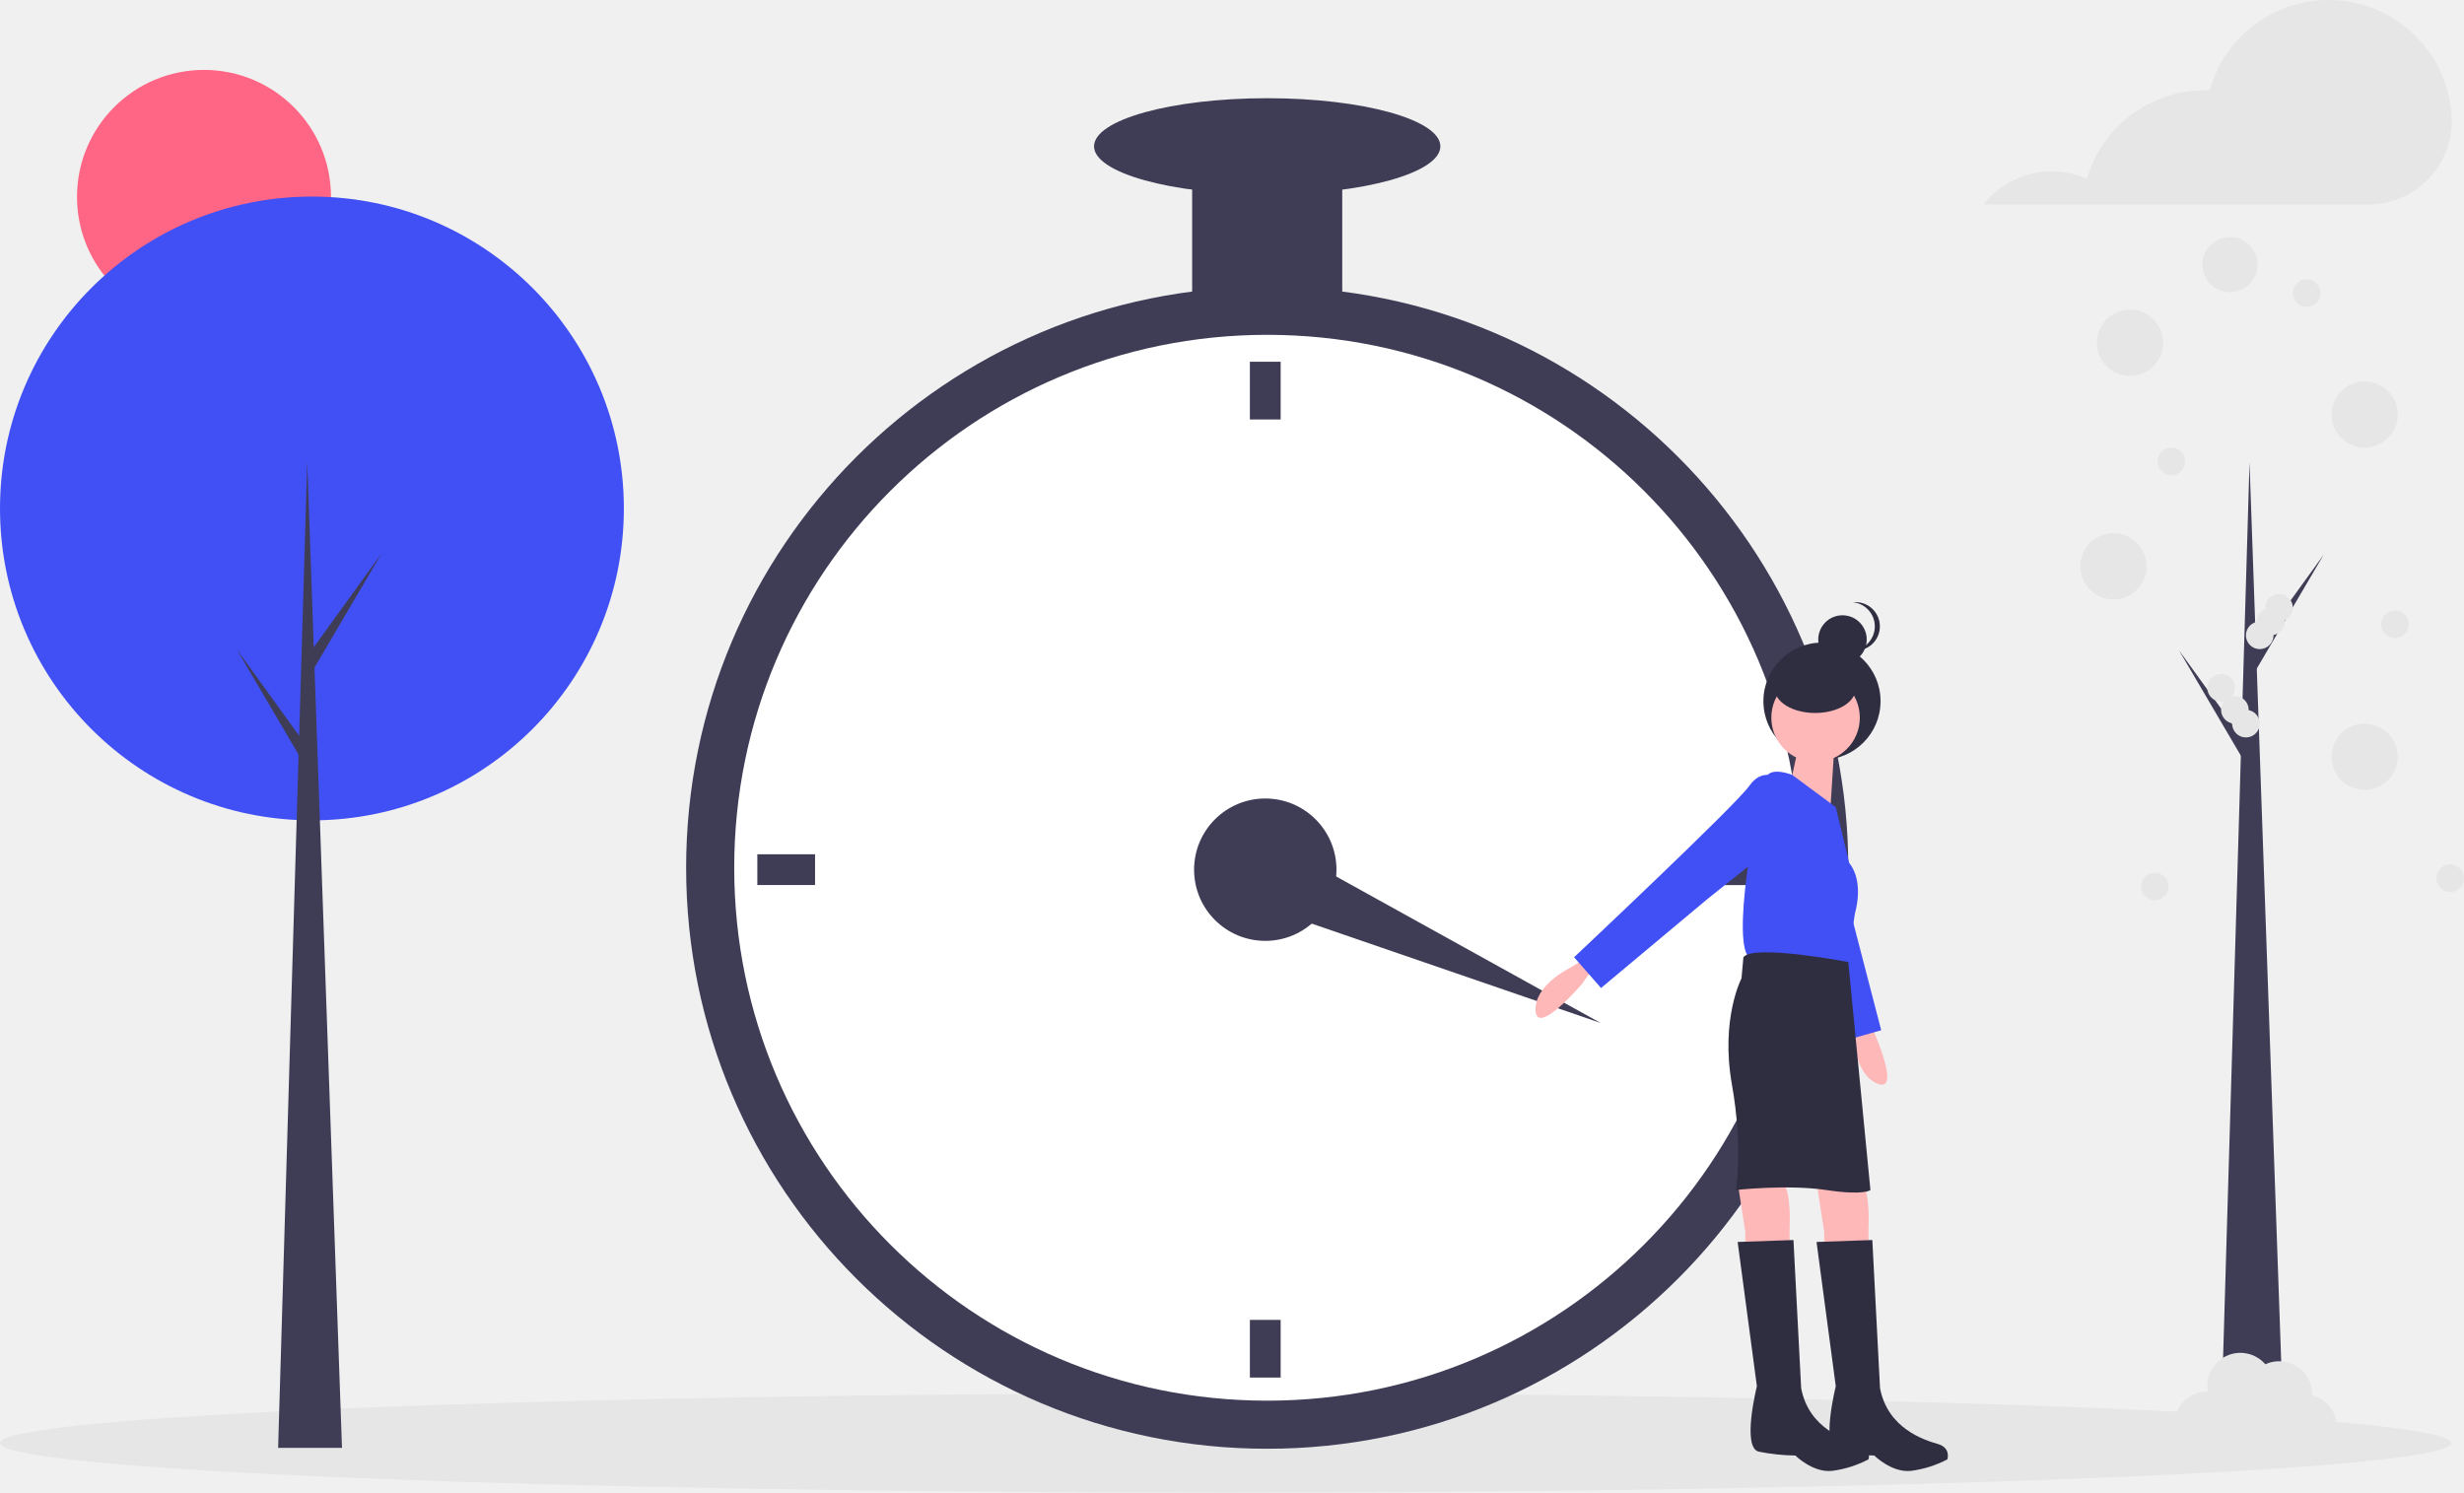
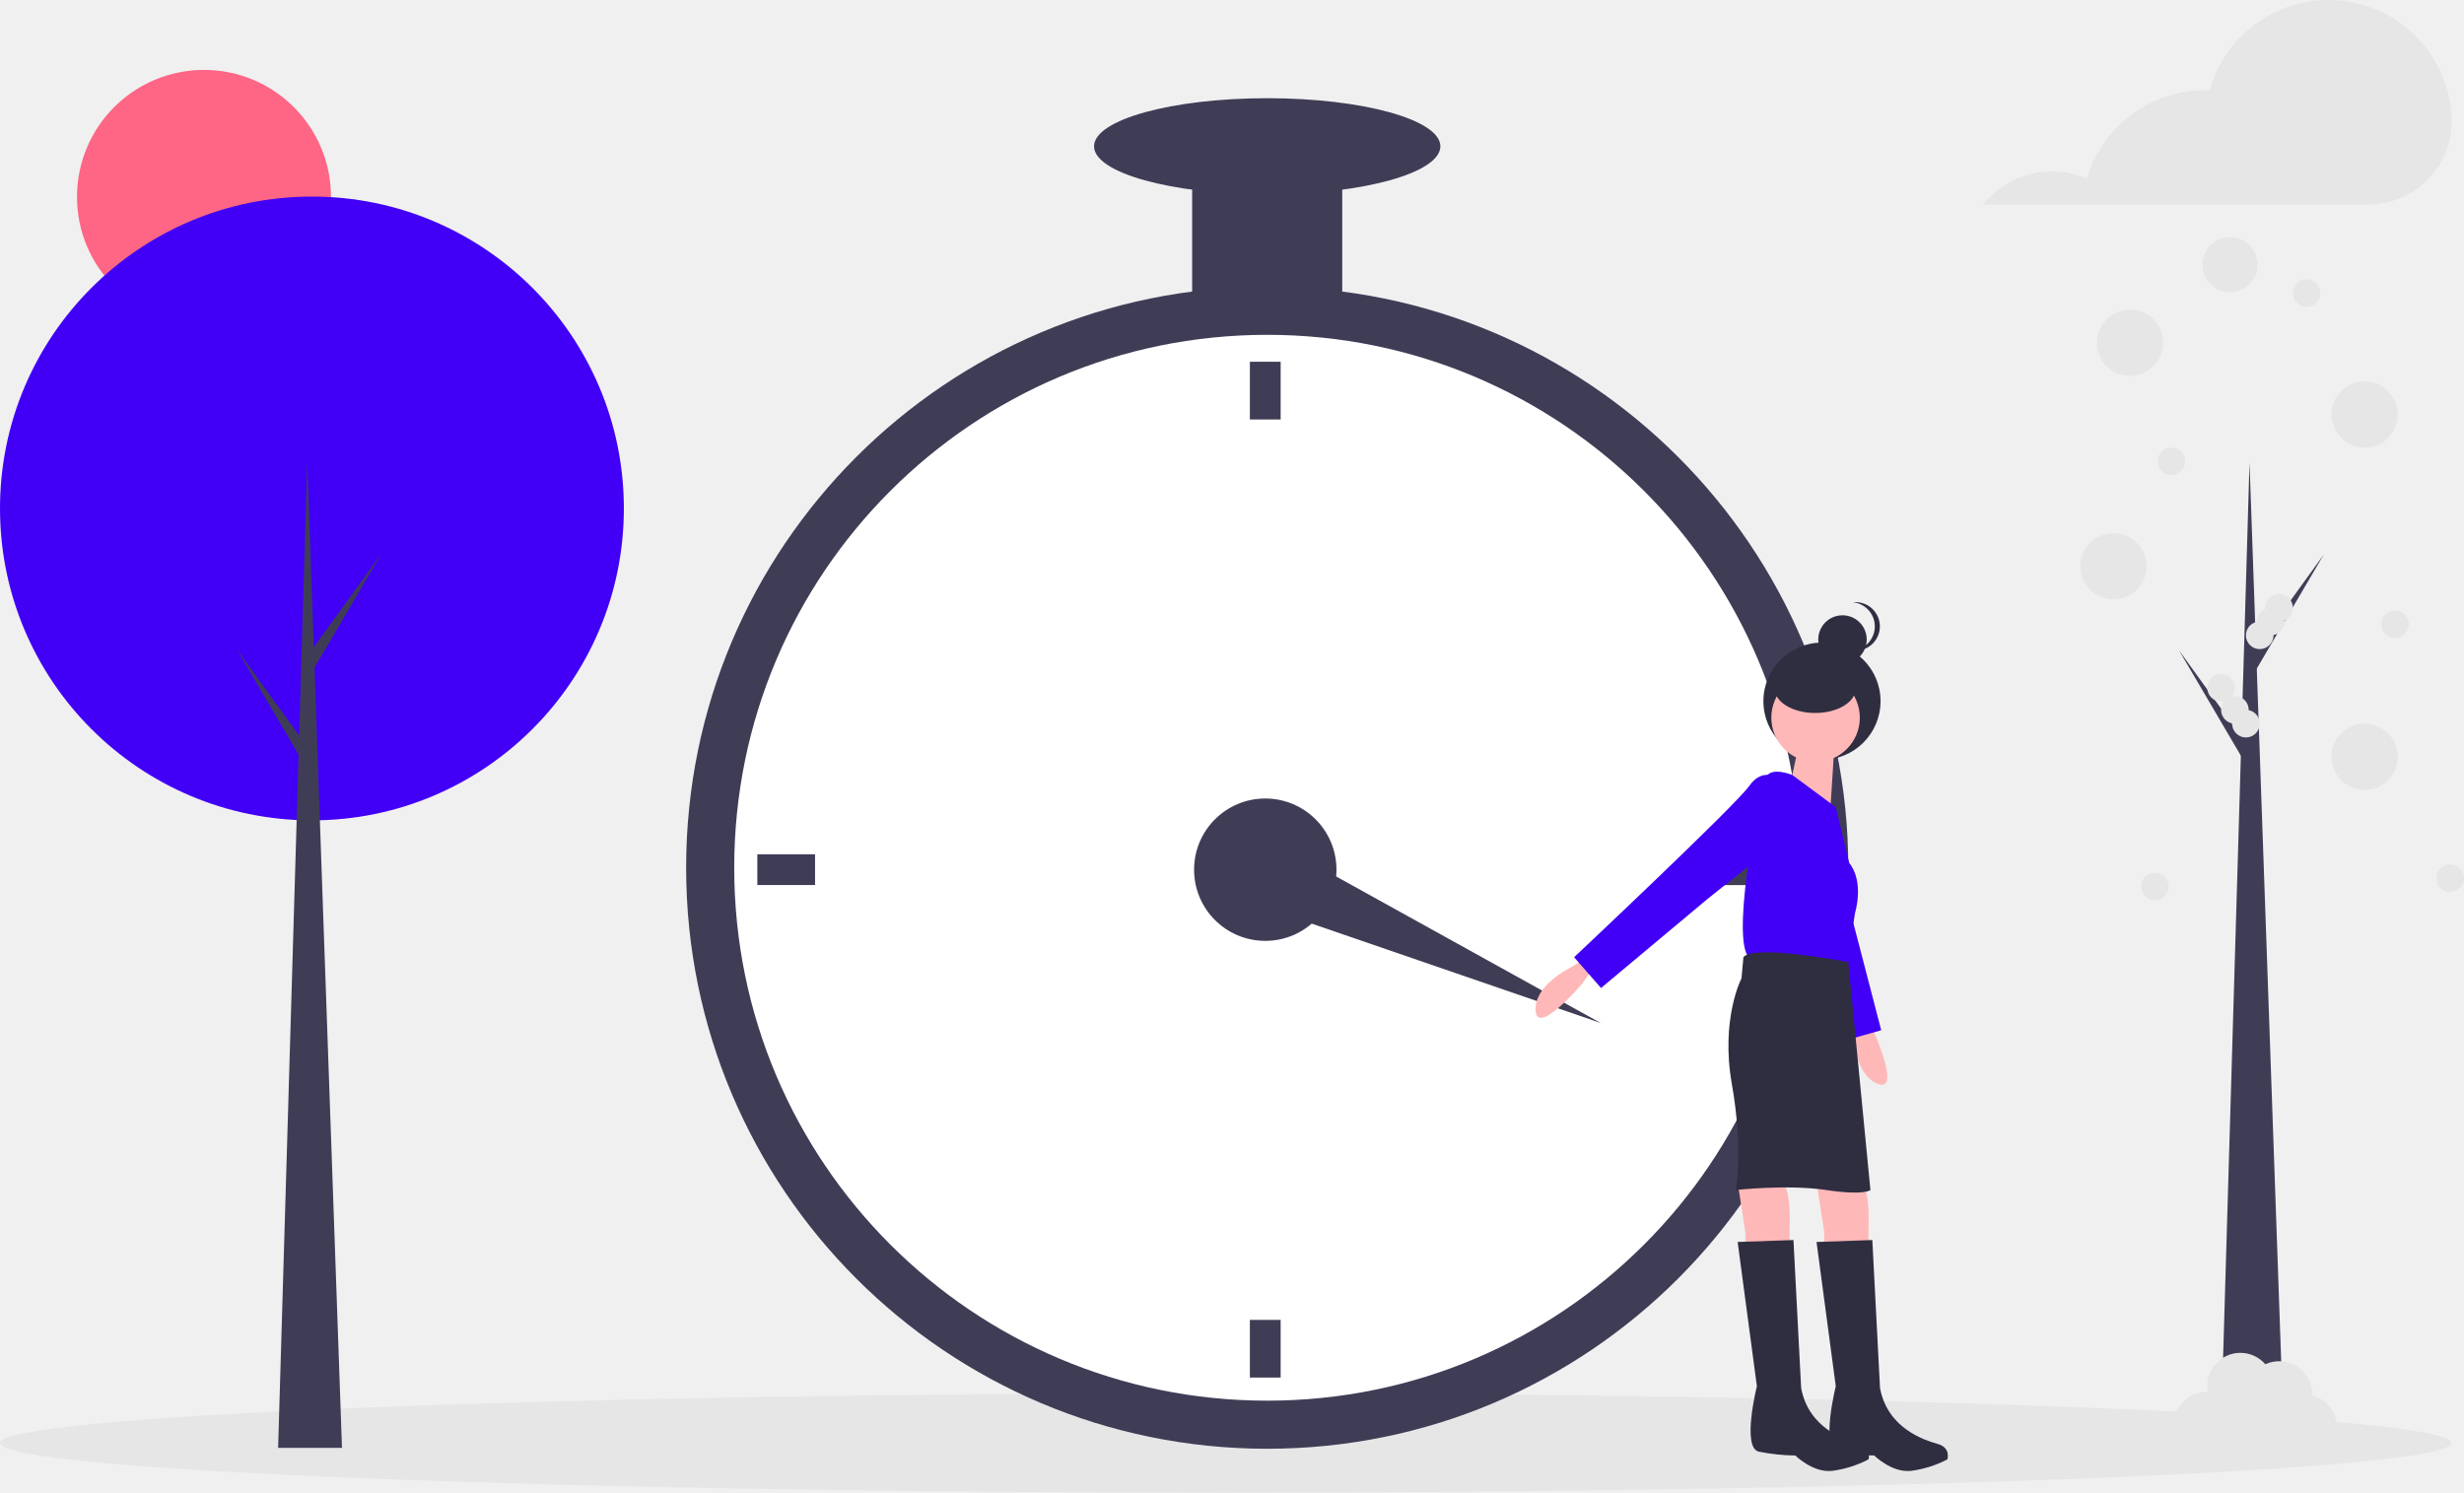
- <svg xmlns="http://www.w3.org/2000/svg" width="892.61" height="540.8" data-name="Layer 1">
+ <svg xmlns="http://www.w3.org/2000/svg" width="892.61" height="540.8" data-name="Layer 1" viewBox="0 0 892.61 540.8">
  <circle cx="73.9" cy="71.33" r="46" fill="#ff6584" />
  <ellipse cx="444" cy="522.8" fill="#e6e6e6" rx="444" ry="18" />
-   <circle cx="113" cy="184.22" r="113" fill="#4150f5" />
+   <circle cx="113" cy="184.22" r="113" fill="#4100f5" />
  <path fill="#3f3d56" d="M123.89 524.58h-23.14L111.3 167.2l12.59 357.38z" />
  <path fill="#3f3d56" d="m113.34 234.93 24.85-34.37L113 243.44l-2.72-4.76 3.06-3.75zM110.62 269.65l-24.85-34.38 25.19 42.89 2.72-4.77-3.06-3.74zM827.51 524.96h-23.15l10.55-357.38 12.6 357.38z" />
  <path fill="#3f3d56" d="m816.95 235.31 24.85-34.38-25.19 42.89-2.72-4.77 3.06-3.74zM814.23 270.03l-24.84-34.38 25.18 42.89 2.73-4.77-3.07-3.74z" />
  <circle cx="459.06" cy="314.39" r="210.5" fill="#3f3d56" />
  <circle cx="459.06" cy="314.39" r="193.08" fill="#fff" />
  <circle cx="458.36" cy="315.09" r="25.79" fill="#3f3d56" />
  <path fill="#3f3d56" d="M452.78 131.07h11.15v20.91h-11.15zM452.78 478.2h11.15v20.91h-11.15zM295.26 309.51v11.15h-20.91v-11.15zM642.38 309.52v11.15h-20.91v-11.15zM450.92 326.29l9.54-21.8 119.42 66.15-128.96-44.35zM431.87 53.01h54.37v62.73h-54.37z" />
  <ellipse cx="459.06" cy="53.01" fill="#3f3d56" rx="62.73" ry="17.43" />
  <path fill="#ffb8b8" d="m576.5 351.68-3.48 4.88s-16.03 18.82-16.73 9.76S568.14 351 568.14 351l6.97-4.18ZM675.72 368.15l2.92 5.23s10.15 22.55 1.66 19.3-8.78-17.27-8.78-17.27l-.8-8.1Z" />
  <circle cx="660.03" cy="254.04" r="21.22" fill="#2f2e41" />
  <path fill="#ffb8b8" d="m658.06 428.36 2.79 18.12v5.58h16.03v-6.97s.7-12.55-2.1-16.04-16.72-.7-16.72-.7ZM629.48 428.36l2.79 18.12v5.58h16.03v-6.97s.7-12.55-2.1-16.04-16.72-.7-16.72-.7Z" />
-   <path fill="#4150f5" d="M640.27 282.78s-6.17 3.25-1.96 10.65 28.93 83.87 28.93 83.87l14.25-4.04-12.57-48.37-7.2-30.4Z" />
+   <path fill="#4100f5" d="M640.27 282.78s-6.17 3.25-1.96 10.65 28.93 83.87 28.93 83.87l14.25-4.04-12.57-48.37-7.2-30.4Z" />
  <circle cx="657.71" cy="260.02" r="16.03" fill="#ffb8b8" />
  <path fill="#ffb8b8" d="m665.03 262.46-2.1 32.76-14.63-10.45s4.88-19.52 3.48-20.91Z" />
-   <path fill="#4150f5" d="m665.03 292.44-15.77-11.68s-7.23-2.96-9.32.52-12.55 55.07-6.97 64.83c0 0 29.97 6.27 36.24 2.79l2.79-18.13s3.48-11.15-2.1-18.12Z" />
-   <path fill="#4150f5" d="M644.12 281.98s-5.58-4.18-10.46 2.79-63.43 62.04-63.43 62.04l9.76 11.15 38.34-32.07 24.4-19.51Z" />
+   <path fill="#4100f5" d="m665.03 292.44-15.77-11.68s-7.23-2.96-9.32.52-12.55 55.07-6.97 64.83c0 0 29.97 6.27 36.24 2.79l2.79-18.13s3.48-11.15-2.1-18.12Z" />
+   <path fill="#4100f5" d="M644.12 281.98s-5.58-4.18-10.46 2.79-63.43 62.04-63.43 62.04l9.76 11.15 38.34-32.07 24.4-19.51Z" />
  <path fill="#2f2e41" d="M669.56 348.55s-34.5-6.62-37.99-1.74l-.7 7.66s-7.66 14.64-3.48 38.34 1.4 38.34 1.4 38.34 18.81-2.1 32.75 0 16.04 0 16.04 0ZM678.27 449.27l-20.21.7 6.97 52.27s-5.58 22.3.7 23.7a70.71 70.71 0 0 0 13.24 1.4s6.27 6.27 13.24 5.57a39.03 39.03 0 0 0 13.25-4.18s1.39-4.18-3.49-5.58-18.12-5.57-20.91-20.21Z" />
  <path fill="#2f2e41" d="m649.7 449.27-20.22.7 6.97 52.27s-5.58 22.3.7 23.7a70.71 70.71 0 0 0 13.24 1.4s6.27 6.27 13.24 5.57a39.03 39.03 0 0 0 13.25-4.18s1.4-4.18-3.49-5.58-18.12-5.57-20.9-20.21Z" />
  <circle cx="667.46" cy="231.7" r="8.78" fill="#2f2e41" />
  <path fill="#2f2e41" d="M679.17 226.95a8.78 8.78 0 0 0-7.87-8.74 8.88 8.88 0 0 1 .92-.05 8.78 8.78 0 0 1 0 17.57 8.88 8.88 0 0 1-.92-.05 8.78 8.78 0 0 0 7.87-8.73Z" />
  <ellipse cx="657.56" cy="249.54" fill="#2f2e41" rx="14.64" ry="8.78" />
  <path fill="#e6e6e6" d="M888.12 42.15a44.68 44.68 0 0 0-87.66-9.42c-.54-.02-1.08-.04-1.62-.04a44.69 44.69 0 0 0-42.87 32.09 31.57 31.57 0 0 0-37.47 9.32h139.37a30.22 30.22 0 0 0 30.28-31.29l-.03-.66Z" />
  <circle cx="771.61" cy="124.18" r="12" fill="#e6e6e6" />
  <circle cx="807.85" cy="95.89" r="9.99" fill="#e6e6e6" />
  <circle cx="856.61" cy="150.18" r="12" fill="#e6e6e6" />
  <circle cx="765.61" cy="205.18" r="12" fill="#e6e6e6" />
  <circle cx="856.61" cy="274.18" r="12" fill="#e6e6e6" />
  <path fill="#e6e6e6" d="m837.6 505.57.01-.4a11.98 11.98 0 0 0-16.98-10.9 11.97 11.97 0 0 0-20.83 9.92l-.19-.01a12 12 0 1 0 7.34 21.48 12 12 0 0 0 20.62 1.22 11.99 11.99 0 1 0 10.02-21.31Z" />
  <circle cx="867.61" cy="226.18" r="5" fill="#e6e6e6" />
  <circle cx="835.61" cy="106.18" r="5" fill="#e6e6e6" />
  <circle cx="818.61" cy="230.18" r="5" fill="#e6e6e6" />
  <circle cx="822.61" cy="225.18" r="5" fill="#e6e6e6" />
  <circle cx="825.61" cy="220.18" r="5" fill="#e6e6e6" />
  <circle cx="813.61" cy="262.18" r="5" fill="#e6e6e6" />
  <circle cx="887.61" cy="318.18" r="5" fill="#e6e6e6" />
  <circle cx="780.61" cy="321.18" r="5" fill="#e6e6e6" />
  <circle cx="786.61" cy="167.18" r="5" fill="#e6e6e6" />
  <circle cx="809.61" cy="257.18" r="5" fill="#e6e6e6" />
  <circle cx="804.61" cy="249.18" r="5" fill="#e6e6e6" />
</svg>
